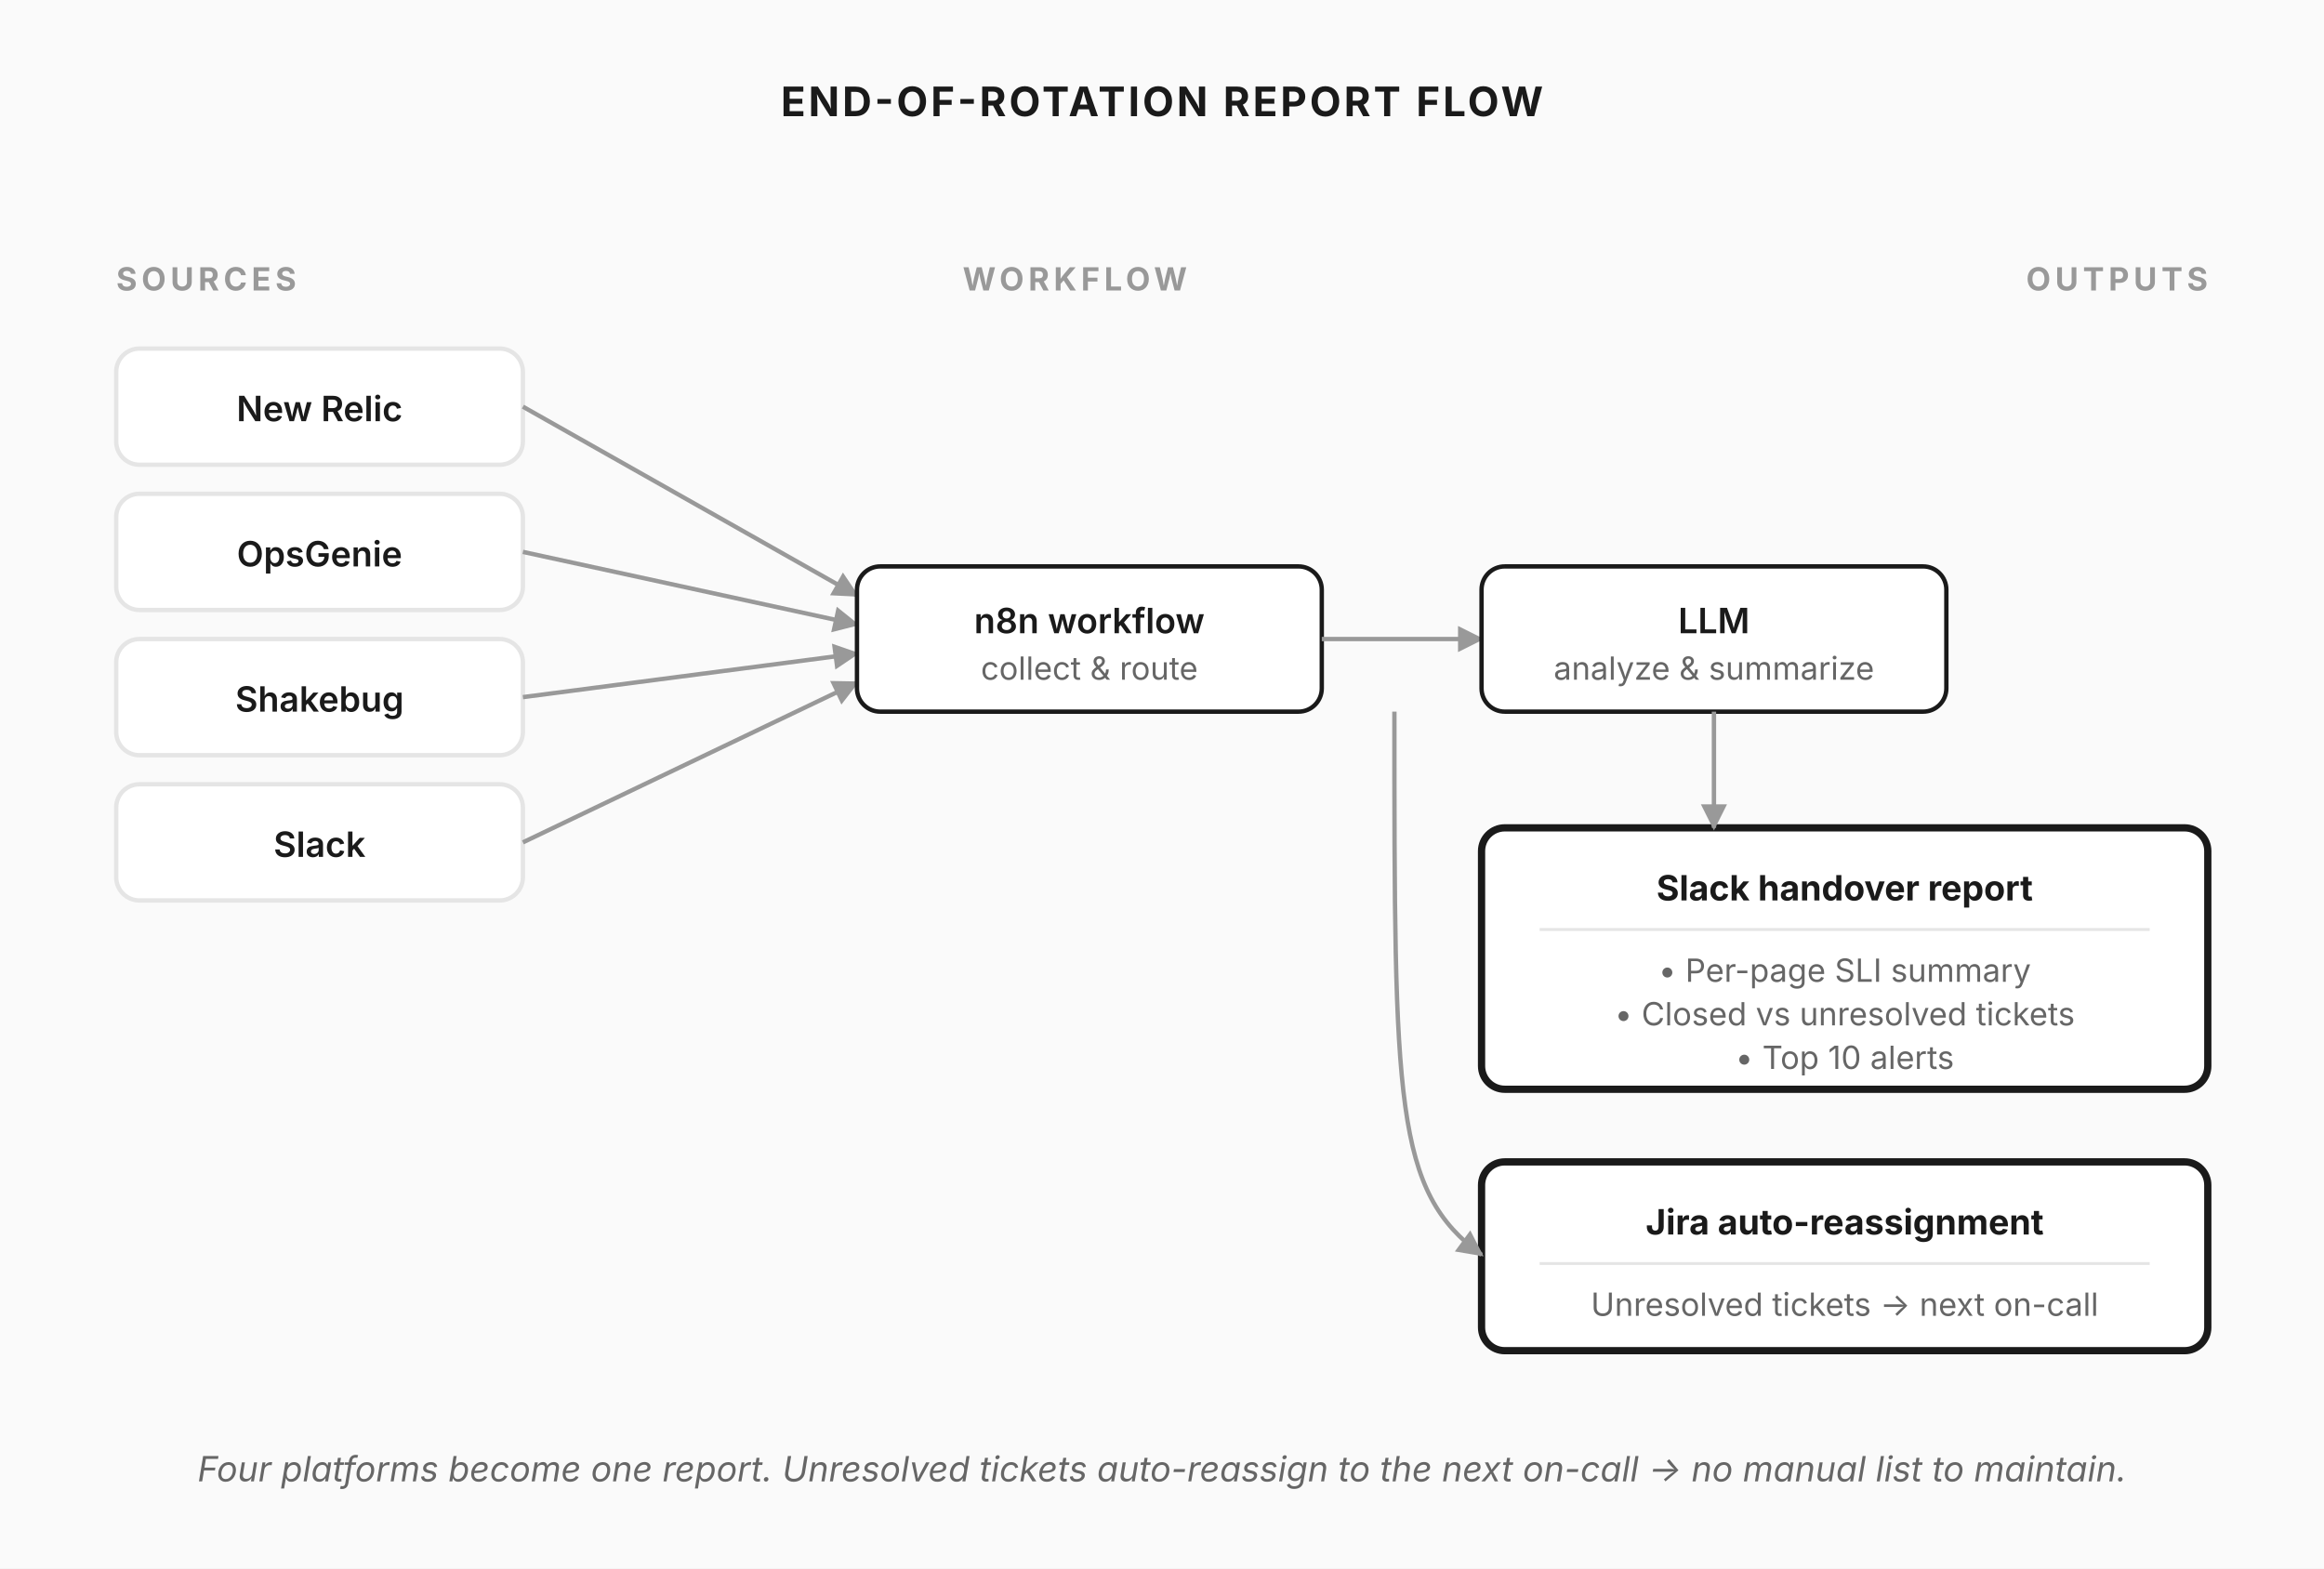
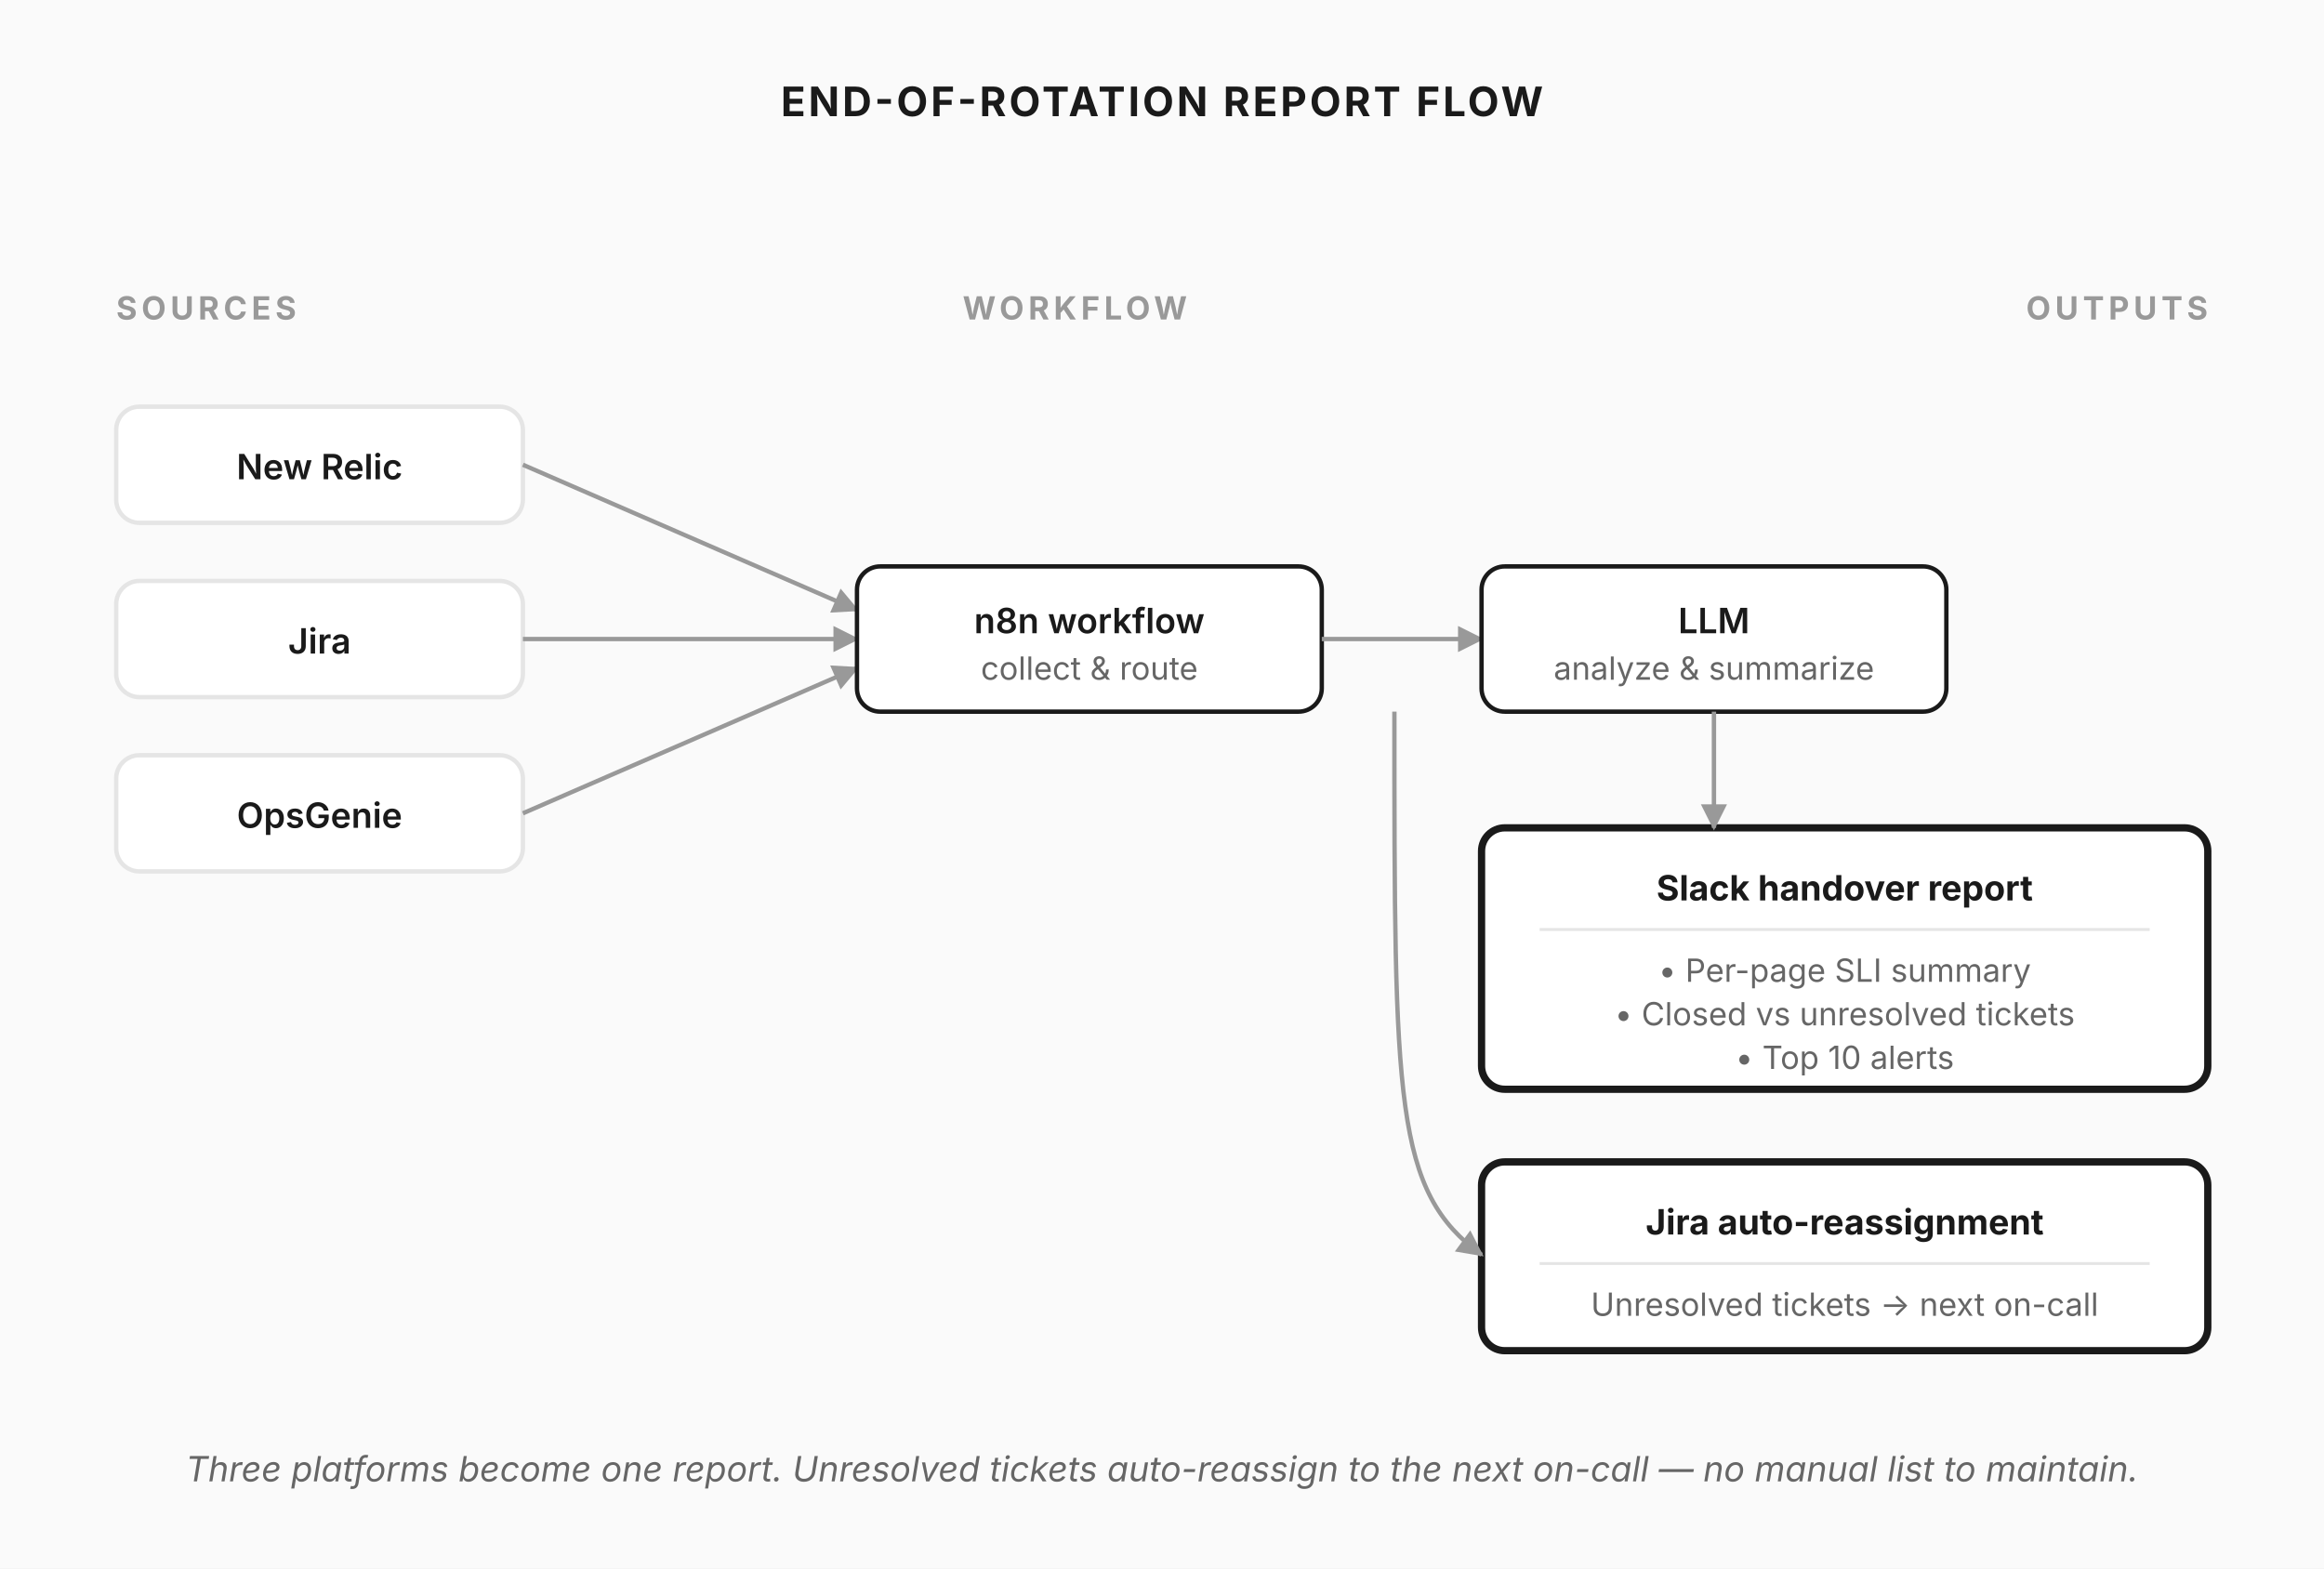
<svg xmlns="http://www.w3.org/2000/svg" viewBox="0 0 800 540" font-family="system-ui, -apple-system, sans-serif">
  <rect width="800" height="540" fill="#FAFAFA" />
  <text x="400" y="40" text-anchor="middle" font-size="14" font-weight="700" fill="#1a1a1a" letter-spacing="1">END-OF-ROTATION REPORT FLOW</text>
-   <text x="40" y="100" font-size="11" font-weight="700" fill="#999" letter-spacing="1.5">SOURCES</text>
+   <text x="40" y="110" font-size="11" font-weight="700" fill="#999" letter-spacing="1.5">SOURCES</text>
  <g>
-     <rect x="40" y="120" width="140" height="40" rx="8" fill="#FFFFFF" stroke="#E5E5E5" stroke-width="1.5" />
-     <text x="110" y="145" text-anchor="middle" font-size="12" font-weight="600" fill="#1a1a1a">New Relic</text>
+     <rect x="40" y="140" width="140" height="40" rx="8" fill="#FFFFFF" stroke="#E5E5E5" stroke-width="1.5" />
+     <text x="110" y="165" text-anchor="middle" font-size="12" font-weight="600" fill="#1a1a1a">New Relic</text>
  </g>
  <g>
-     <rect x="40" y="170" width="140" height="40" rx="8" fill="#FFFFFF" stroke="#E5E5E5" stroke-width="1.5" />
-     <text x="110" y="195" text-anchor="middle" font-size="12" font-weight="600" fill="#1a1a1a">OpsGenie</text>
+     <rect x="40" y="200" width="140" height="40" rx="8" fill="#FFFFFF" stroke="#E5E5E5" stroke-width="1.5" />
+     <text x="110" y="225" text-anchor="middle" font-size="12" font-weight="600" fill="#1a1a1a">Jira</text>
  </g>
  <g>
-     <rect x="40" y="220" width="140" height="40" rx="8" fill="#FFFFFF" stroke="#E5E5E5" stroke-width="1.5" />
-     <text x="110" y="245" text-anchor="middle" font-size="12" font-weight="600" fill="#1a1a1a">Shakebug</text>
-   </g>
-   <g>
-     <rect x="40" y="270" width="140" height="40" rx="8" fill="#FFFFFF" stroke="#E5E5E5" stroke-width="1.5" />
-     <text x="110" y="295" text-anchor="middle" font-size="12" font-weight="600" fill="#1a1a1a">Slack</text>
+     <rect x="40" y="260" width="140" height="40" rx="8" fill="#FFFFFF" stroke="#E5E5E5" stroke-width="1.5" />
+     <text x="110" y="285" text-anchor="middle" font-size="12" font-weight="600" fill="#1a1a1a">OpsGenie</text>
  </g>
  <g stroke="#999" stroke-width="1.5" fill="none">
-     <path d="M 180 140 L 295 205" marker-end="url(#arrow)" />
-     <path d="M 180 190 L 295 215" marker-end="url(#arrow)" />
-     <path d="M 180 240 L 295 225" marker-end="url(#arrow)" />
-     <path d="M 180 290 L 295 235" marker-end="url(#arrow)" />
+     <path d="M 180 160 L 295 210" marker-end="url(#arrow)" />
+     <path d="M 180 220 L 295 220" marker-end="url(#arrow)" />
+     <path d="M 180 280 L 295 230" marker-end="url(#arrow)" />
  </g>
-   <text x="370" y="100" text-anchor="middle" font-size="11" font-weight="700" fill="#999" letter-spacing="1.5">WORKFLOW</text>
+   <text x="370" y="110" text-anchor="middle" font-size="11" font-weight="700" fill="#999" letter-spacing="1.5">WORKFLOW</text>
  <g>
    <rect x="295" y="195" width="160" height="50" rx="8" fill="#FFFFFF" stroke="#1a1a1a" stroke-width="1.5" />
    <text x="375" y="218" text-anchor="middle" font-size="12" font-weight="600" fill="#1a1a1a">n8n workflow</text>
    <text x="375" y="234" text-anchor="middle" font-size="11" fill="#666">collect &amp; route</text>
  </g>
  <g stroke="#999" stroke-width="1.5" fill="none">
    <path d="M 455 220 L 510 220" marker-end="url(#arrow)" />
  </g>
  <g>
    <rect x="510" y="195" width="160" height="50" rx="8" fill="#FFFFFF" stroke="#1a1a1a" stroke-width="1.5" />
    <text x="590" y="218" text-anchor="middle" font-size="12" font-weight="600" fill="#1a1a1a">LLM</text>
    <text x="590" y="234" text-anchor="middle" font-size="11" fill="#666">analyze &amp; summarize</text>
  </g>
-   <text x="760" y="100" text-anchor="end" font-size="11" font-weight="700" fill="#999" letter-spacing="1.5">OUTPUTS</text>
+   <text x="760" y="110" text-anchor="end" font-size="11" font-weight="700" fill="#999" letter-spacing="1.5">OUTPUTS</text>
  <g>
    <rect x="510" y="285" width="250" height="90" rx="8" fill="#FFFFFF" stroke="#1a1a1a" stroke-width="2.5" />
    <text x="635" y="310" text-anchor="middle" font-size="12" font-weight="700" fill="#1a1a1a">Slack handover report</text>
    <line x1="530" y1="320" x2="740" y2="320" stroke="#E5E5E5" stroke-width="1" />
    <text x="635" y="338" text-anchor="middle" font-size="11" fill="#666">• Per-page SLI summary</text>
    <text x="635" y="353" text-anchor="middle" font-size="11" fill="#666">• Closed vs unresolved tickets</text>
    <text x="635" y="368" text-anchor="middle" font-size="11" fill="#666">• Top 10 alerts</text>
  </g>
  <g stroke="#999" stroke-width="1.5" fill="none">
    <path d="M 590 245 L 590 285" marker-end="url(#arrow)" />
  </g>
  <g>
    <rect x="510" y="400" width="250" height="65" rx="8" fill="#FFFFFF" stroke="#1a1a1a" stroke-width="2.5" />
    <text x="635" y="425" text-anchor="middle" font-size="12" font-weight="700" fill="#1a1a1a">Jira auto-reassignment</text>
    <line x1="530" y1="435" x2="740" y2="435" stroke="#E5E5E5" stroke-width="1" />
    <text x="635" y="453" text-anchor="middle" font-size="11" fill="#666">Unresolved tickets → next on-call</text>
  </g>
  <g stroke="#999" stroke-width="1.5" fill="none">
    <path d="M 480 245 C 480 380, 480 410, 510 432" marker-end="url(#arrow)" />
  </g>
  <text x="400" y="510" text-anchor="middle" font-size="12" fill="#666" font-style="italic">
-     Four platforms become one report. Unresolved tickets auto-reassign to the next on-call → no manual list to maintain.
+     Three platforms become one report. Unresolved tickets auto-reassign to the next on-call — no manual list to maintain.
  </text>
  <defs>
    <marker id="arrow" viewBox="0 0 10 10" refX="9" refY="5" markerWidth="6" markerHeight="6" orient="auto-start-reverse">
      <path d="M 0 0 L 10 5 L 0 10 z" fill="#999" />
    </marker>
  </defs>
</svg>
